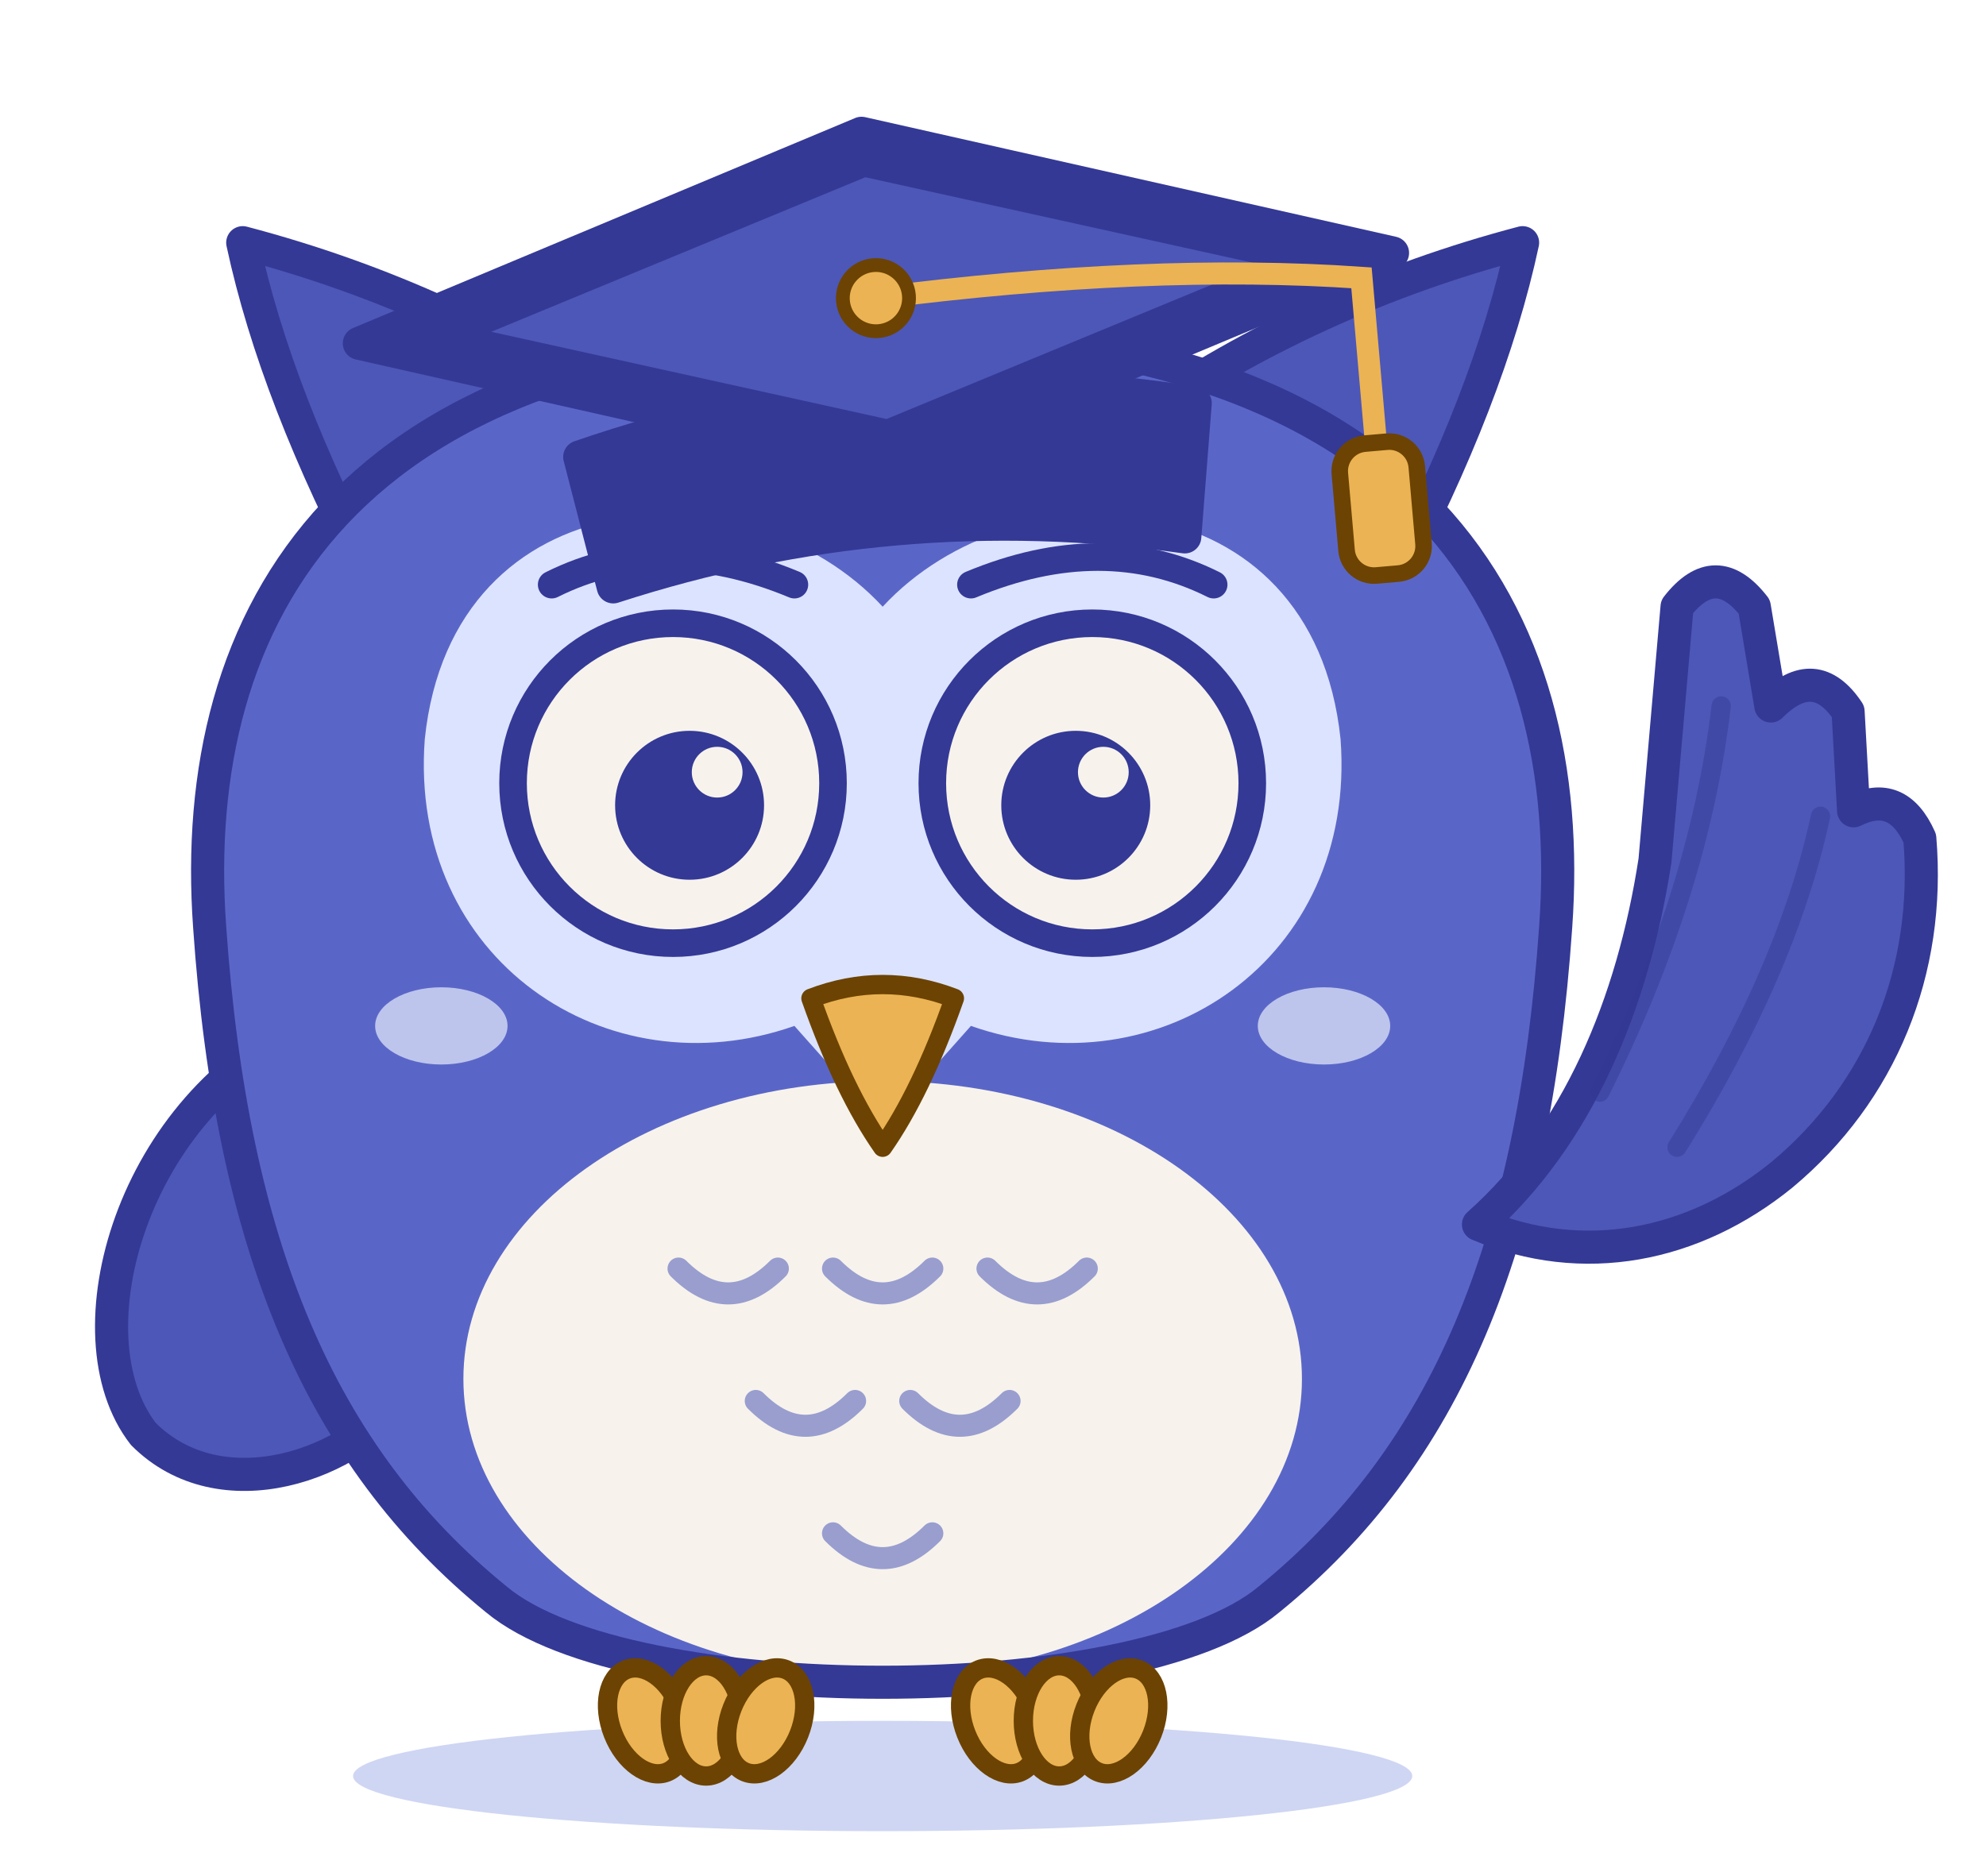
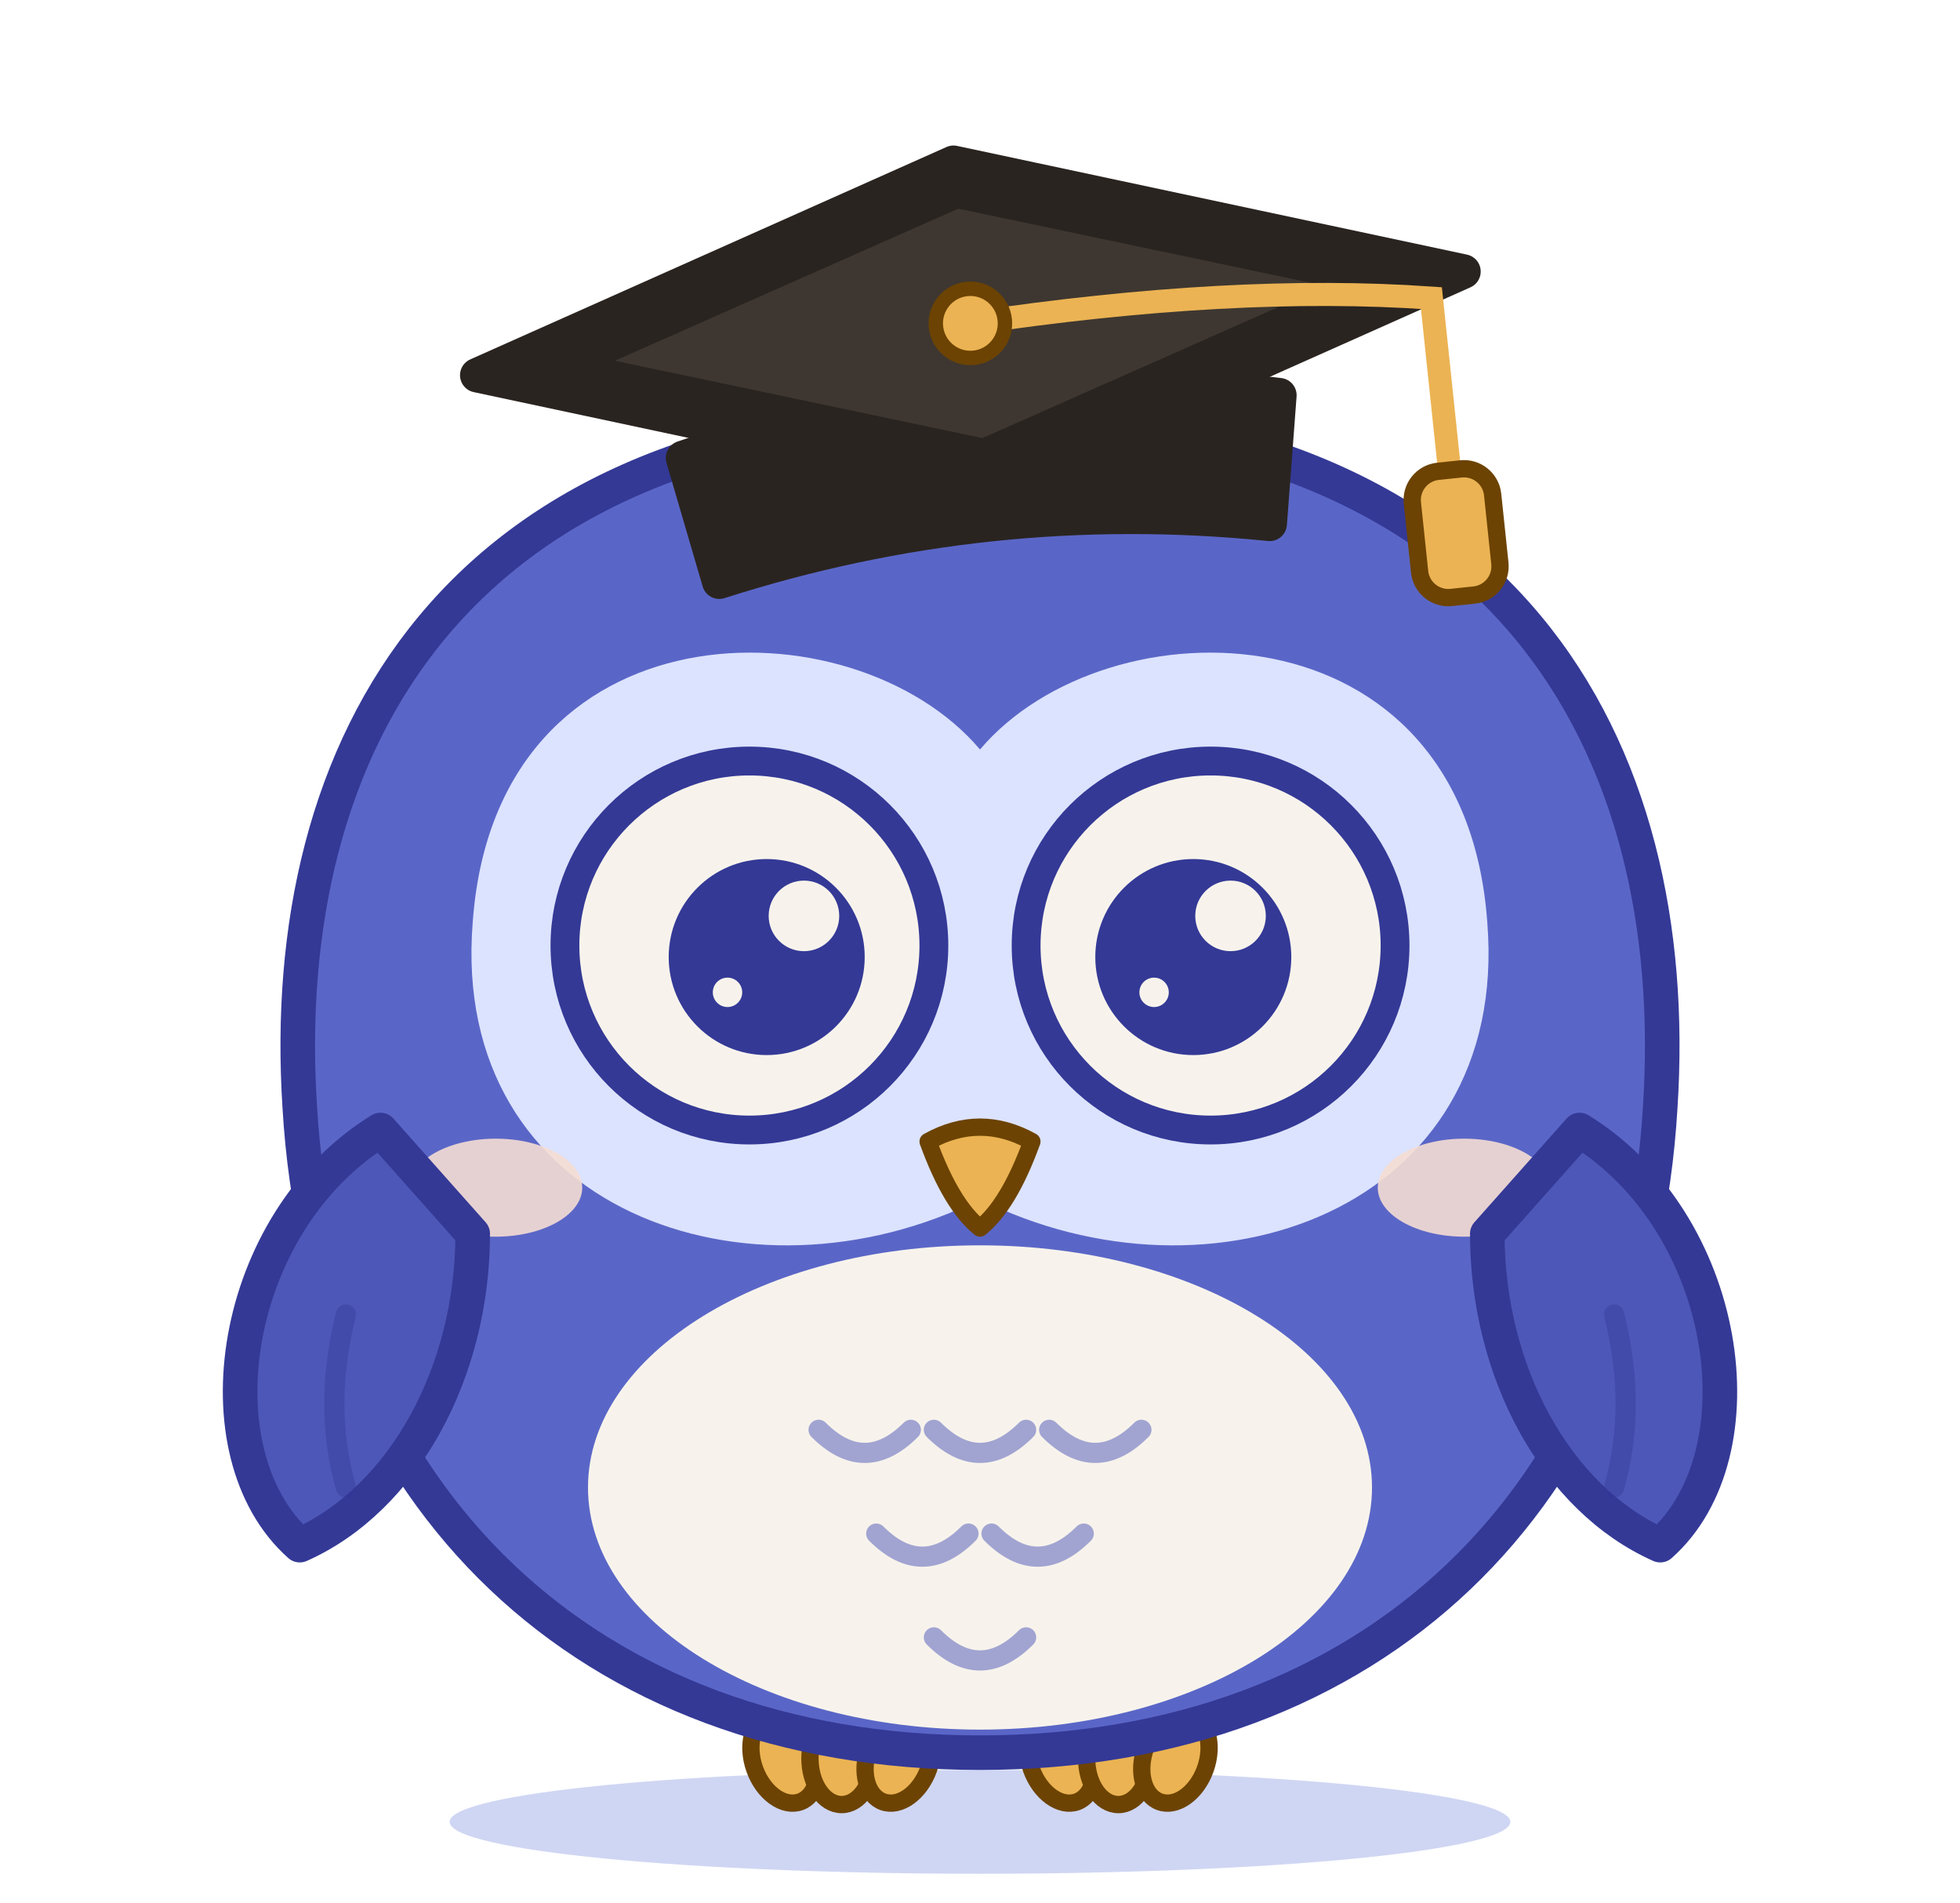
- <svg xmlns="http://www.w3.org/2000/svg" viewBox="40 40 360 340" width="360" height="340">
-   <ellipse cx="200" cy="362" rx="96" ry="10" fill="#CFD6F3" />
-   <path d="M108 146 Q90 112 84 84 Q122 94 154 116 Z" fill="#4D57B7" stroke="#343996" stroke-width="6" stroke-linejoin="round" />
-   <path d="M292 146 Q310 112 316 84 Q278 94 246 116 Z" fill="#4D57B7" stroke="#343996" stroke-width="6" stroke-linejoin="round" />
-   <path d="M96 226 C64 240 52 282 66 300 C80 314 104 306 114 292 Z" fill="#4D57B7" stroke="#343996" stroke-width="6" stroke-linejoin="round" />
-   <path d="M200 100 C298 100 326 152 322 208 C318 266 302 304 270 330 C246 350 154 350 130 330 C98 304 82 266 78 208 C74 152 102 100 200 100 Z" fill="#5A66C7" />
-   <ellipse cx="200" cy="290" rx="76" ry="54" fill="#F7F3EC" />
-   <path d="M163 270 Q172 279 181 270" fill="none" stroke="#4D57B7" stroke-opacity="0.55" stroke-width="4" stroke-linecap="round" />
-   <path d="M191 270 Q200 279 209 270" fill="none" stroke="#4D57B7" stroke-opacity="0.55" stroke-width="4" stroke-linecap="round" />
-   <path d="M219 270 Q228 279 237 270" fill="none" stroke="#4D57B7" stroke-opacity="0.55" stroke-width="4" stroke-linecap="round" />
-   <path d="M177 294 Q186 303 195 294" fill="none" stroke="#4D57B7" stroke-opacity="0.55" stroke-width="4" stroke-linecap="round" />
-   <path d="M205 294 Q214 303 223 294" fill="none" stroke="#4D57B7" stroke-opacity="0.55" stroke-width="4" stroke-linecap="round" />
-   <path d="M191 318 Q200 327 209 318" fill="none" stroke="#4D57B7" stroke-opacity="0.55" stroke-width="4" stroke-linecap="round" />
-   <path d="M200 100 C298 100 326 152 322 208 C318 266 302 304 270 330 C246 350 154 350 130 330 C98 304 82 266 78 208 C74 152 102 100 200 100 Z" fill="none" stroke="#343996" stroke-width="6" stroke-linejoin="round" />
-   <path d="M200 150 C176 124 122 126 117 174 C114 214 150 238 184 226 L200 244 L216 226 C250 238 286 214 283 174 C278 126 224 124 200 150 Z" fill="#DCE3FF" />
-   <path d="M140 146 Q160 136 184 146" fill="none" stroke="#343996" stroke-width="5" stroke-linecap="round" />
-   <path d="M216 146 Q240 136 260 146" fill="none" stroke="#343996" stroke-width="5" stroke-linecap="round" />
-   <circle cx="162" cy="182" r="29" fill="#F7F3EC" stroke="#343996" stroke-width="5" />
-   <circle cx="165" cy="186" r="13.5" fill="#343996" />
-   <circle cx="170" cy="180" r="4.6" fill="#F7F3EC" />
-   <circle cx="238" cy="182" r="29" fill="#F7F3EC" stroke="#343996" stroke-width="5" />
-   <circle cx="235" cy="186" r="13.5" fill="#343996" />
-   <circle cx="240" cy="180" r="4.6" fill="#F7F3EC" />
-   <ellipse cx="120" cy="226" rx="12" ry="7" fill="#CFD6F3" opacity="0.85" />
-   <ellipse cx="280" cy="226" rx="12" ry="7" fill="#CFD6F3" opacity="0.85" />
-   <path d="M187 221 Q200 216 213 221 Q207 238 200 248 Q193 238 187 221 Z" fill="#EBB353" stroke="#6C4302" stroke-width="3.5" stroke-linejoin="round" />
-   <path d="M308 262 C326 246 336 222 340 196 L344 150 Q351 141 358 150 L361 168 Q369 160 375 169 L376 187 Q384 183 388 192 C390 216 381 238 363 253 C347 266 327 270 308 262 Z" fill="#4D57B7" stroke="#343996" stroke-width="6" stroke-linejoin="round" />
-   <path d="M352 168 Q348 202 330 238 M370 188 Q364 216 344 248" fill="none" stroke="#343996" stroke-opacity="0.45" stroke-width="3.5" stroke-linecap="round" />
-   <ellipse cx="157.2" cy="352" rx="6.5" ry="10" transform="rotate(-21.6 157.2 352)" fill="#EBB353" stroke="#6C4302" stroke-width="3.5" />
-   <ellipse cx="168" cy="352" rx="6.5" ry="10" transform="rotate(0 168 352)" fill="#EBB353" stroke="#6C4302" stroke-width="3.5" />
-   <ellipse cx="178.8" cy="352" rx="6.5" ry="10" transform="rotate(21.6 178.8 352)" fill="#EBB353" stroke="#6C4302" stroke-width="3.5" />
-   <ellipse cx="221.2" cy="352" rx="6.5" ry="10" transform="rotate(-21.6 221.2 352)" fill="#EBB353" stroke="#6C4302" stroke-width="3.5" />
-   <ellipse cx="232" cy="352" rx="6.5" ry="10" transform="rotate(0 232 352)" fill="#EBB353" stroke="#6C4302" stroke-width="3.5" />
-   <ellipse cx="242.8" cy="352" rx="6.5" ry="10" transform="rotate(21.6 242.8 352)" fill="#EBB353" stroke="#6C4302" stroke-width="3.5" />
-   <g transform="translate(0 12) rotate(-5 200 96)">
-     <path d="M144 106 Q200 92 256 106 L252 130 Q200 118 148 130 Z" fill="#343996" stroke="#343996" stroke-width="6" stroke-linejoin="round" />
-     <path d="M200 52 L294 82 L200 112 L106 82 Z" fill="#343996" stroke="#343996" stroke-width="6" stroke-linejoin="round" />
-     <path d="M200 60 L270 82 L200 104 L130 82 Z" fill="#4D57B7" />
-     <path d="M200 82 Q250 80 288 86 L288 120" fill="none" stroke="#EBB353" stroke-width="4" stroke-linecap="round" />
-     <circle cx="200" cy="82" r="6" fill="#EBB353" stroke="#6C4302" stroke-width="2.5" />
-     <rect x="281" y="116" width="14" height="24" rx="5" fill="#EBB353" stroke="#6C4302" stroke-width="3" />
+ <svg xmlns="http://www.w3.org/2000/svg" viewBox="30 40 340 330" width="220" height="213.529">
+   <ellipse cx="200" cy="356" rx="92" ry="9" fill="#CFD6F3" />
+   <g transform="translate(0 0)">
+     <ellipse cx="166.1" cy="345" rx="5.5" ry="8" transform="rotate(-19.8 166.1 345)" fill="#EBB353" stroke="#6C4302" stroke-width="3" />
+     <ellipse cx="176" cy="345" rx="5.5" ry="8" transform="rotate(0 176 345)" fill="#EBB353" stroke="#6C4302" stroke-width="3" />
+     <ellipse cx="185.9" cy="345" rx="5.5" ry="8" transform="rotate(19.8 185.9 345)" fill="#EBB353" stroke="#6C4302" stroke-width="3" />
+     <ellipse cx="214.1" cy="345" rx="5.5" ry="8" transform="rotate(-19.8 214.1 345)" fill="#EBB353" stroke="#6C4302" stroke-width="3" />
+     <ellipse cx="224" cy="345" rx="5.5" ry="8" transform="rotate(0 224 345)" fill="#EBB353" stroke="#6C4302" stroke-width="3" />
+     <ellipse cx="233.9" cy="345" rx="5.5" ry="8" transform="rotate(19.8 233.9 345)" fill="#EBB353" stroke="#6C4302" stroke-width="3" />
+     <g transform="rotate(0 200 230)">
+       <path d="M200 112 C292 112 322 170 318 232 C314 300 268 344 200 344 C132 344 86 300 82 232 C78 170 108 112 200 112 Z" fill="#5A66C7" />
+       <ellipse cx="200" cy="298" rx="68" ry="42" fill="#F7F3EC" />
+       <path d="M172 288 Q180 296 188 288" fill="none" stroke="#4D57B7" stroke-opacity="0.5" stroke-width="3.5" stroke-linecap="round" />
+       <path d="M192 288 Q200 296 208 288" fill="none" stroke="#4D57B7" stroke-opacity="0.5" stroke-width="3.5" stroke-linecap="round" />
+       <path d="M212 288 Q220 296 228 288" fill="none" stroke="#4D57B7" stroke-opacity="0.5" stroke-width="3.5" stroke-linecap="round" />
+       <path d="M182 306 Q190 314 198 306" fill="none" stroke="#4D57B7" stroke-opacity="0.5" stroke-width="3.5" stroke-linecap="round" />
+       <path d="M202 306 Q210 314 218 306" fill="none" stroke="#4D57B7" stroke-opacity="0.5" stroke-width="3.5" stroke-linecap="round" />
+       <path d="M192 324 Q200 332 208 324" fill="none" stroke="#4D57B7" stroke-opacity="0.5" stroke-width="3.5" stroke-linecap="round" />
+       <path d="M200 112 C292 112 322 170 318 232 C314 300 268 344 200 344 C132 344 86 300 82 232 C78 170 108 112 200 112 Z" fill="none" stroke="#343996" stroke-width="6" stroke-linejoin="round" stroke-linecap="round" />
+       <path d="M200 170 C178 144 116 144 112 200 C108 250 160 268 200 248 C240 268 292 250 288 200 C284 144 222 144 200 170 Z" fill="#DCE3FF" />
+       <ellipse cx="116" cy="246" rx="15" ry="8.5" fill="#F5DDD3" opacity="0.9" />
+       <ellipse cx="284" cy="246" rx="15" ry="8.5" fill="#F5DDD3" opacity="0.9" />
+       <circle cx="160" cy="204" r="32" fill="#F7F3EC" stroke="#343996" stroke-width="5" stroke-linejoin="round" stroke-linecap="round" />
+       <circle cx="163" cy="206" r="17" fill="#343996" />
+       <circle cx="169.46" cy="198.86" r="6.12" fill="#F7F3EC" />
+       <circle cx="156.2" cy="212.12" r="2.55" fill="#F7F3EC" />
+       <circle cx="240" cy="204" r="32" fill="#F7F3EC" stroke="#343996" stroke-width="5" stroke-linejoin="round" stroke-linecap="round" />
+       <circle cx="237" cy="206" r="17" fill="#343996" />
+       <circle cx="243.46" cy="198.86" r="6.12" fill="#F7F3EC" />
+       <circle cx="230.2" cy="212.12" r="2.55" fill="#F7F3EC" />
+       <path d="M191 238 Q200 233 209 238 Q205 249 200 253 Q195 249 191 238 Z" fill="#EBB353" stroke="#6C4302" stroke-width="3" stroke-linejoin="round" />
+       <g transform="translate(0 0) rotate(0 102 246)">
+         <path d="M96 236 C70 252 64 292 82 308 C100 300 112 278 112 254 Z" fill="#4D57B7" stroke="#343996" stroke-width="6" stroke-linejoin="round" stroke-linecap="round" />
+         <path d="M90 268 Q86 284 90 298" fill="none" stroke="#343996" stroke-opacity="0.4" stroke-width="3.5" stroke-linecap="round" />
+       </g>
+       <g transform="translate(0 0) rotate(0 298 246)">
+         <path d="M304 236 C330 252 336 292 318 308 C300 300 288 278 288 254 Z" fill="#4D57B7" stroke="#343996" stroke-width="6" stroke-linejoin="round" stroke-linecap="round" />
+         <path d="M310 268 Q314 284 310 298" fill="none" stroke="#343996" stroke-opacity="0.4" stroke-width="3.5" stroke-linecap="round" />
+       </g>
+       <g transform="translate(0 0) rotate(-6 200 112)">
+         <path d="M148 114 Q200 102 252 114 L248 136 Q200 126 152 136 Z" fill="#2A2420" stroke="#2A2420" stroke-width="6" stroke-linejoin="round" />
+         <path d="M200 68 L286 96 L200 124 L114 96 Z" fill="#2A2420" stroke="#2A2420" stroke-width="6" stroke-linejoin="round" />
+         <path d="M200 76 L262 96 L200 116 L138 96 Z" fill="#3E3731" />
+         <path d="M200 96 Q246 94 280 100 L280 134" fill="none" stroke="#EBB353" stroke-width="4" stroke-linecap="round" />
+         <circle cx="200" cy="96" r="6" fill="#EBB353" stroke="#6C4302" stroke-width="2.5" />
+         <rect x="273" y="130" width="14" height="22" rx="5" fill="#EBB353" stroke="#6C4302" stroke-width="3" />
+       </g>
+     </g>
  </g>
</svg>
